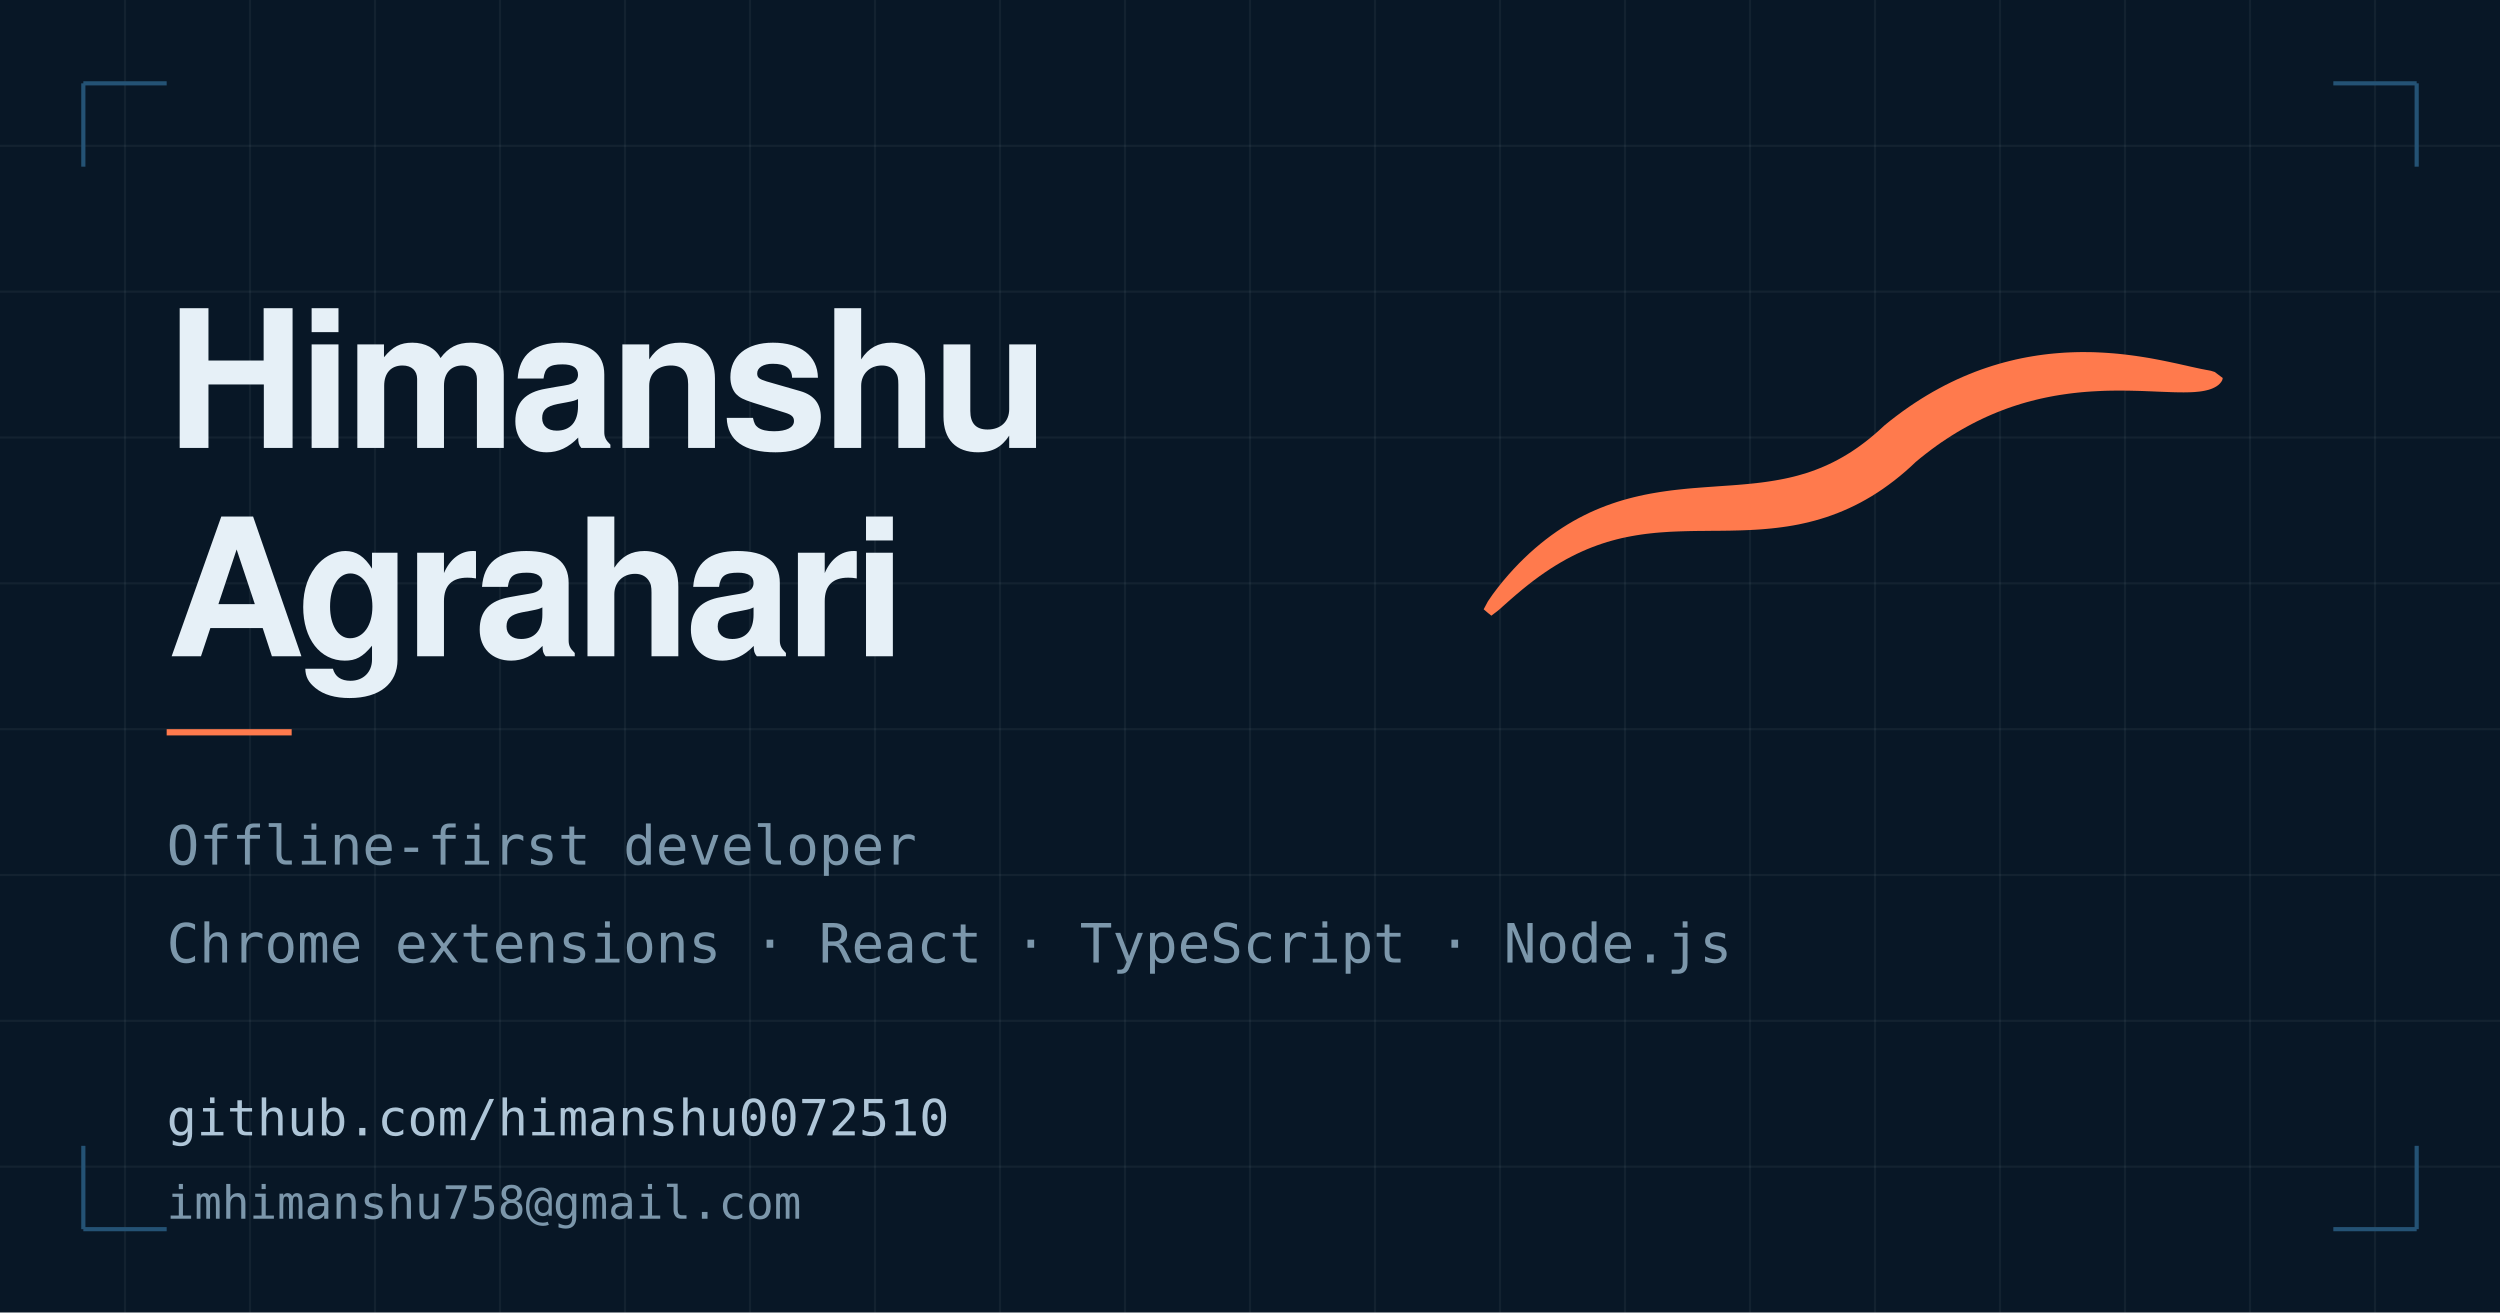
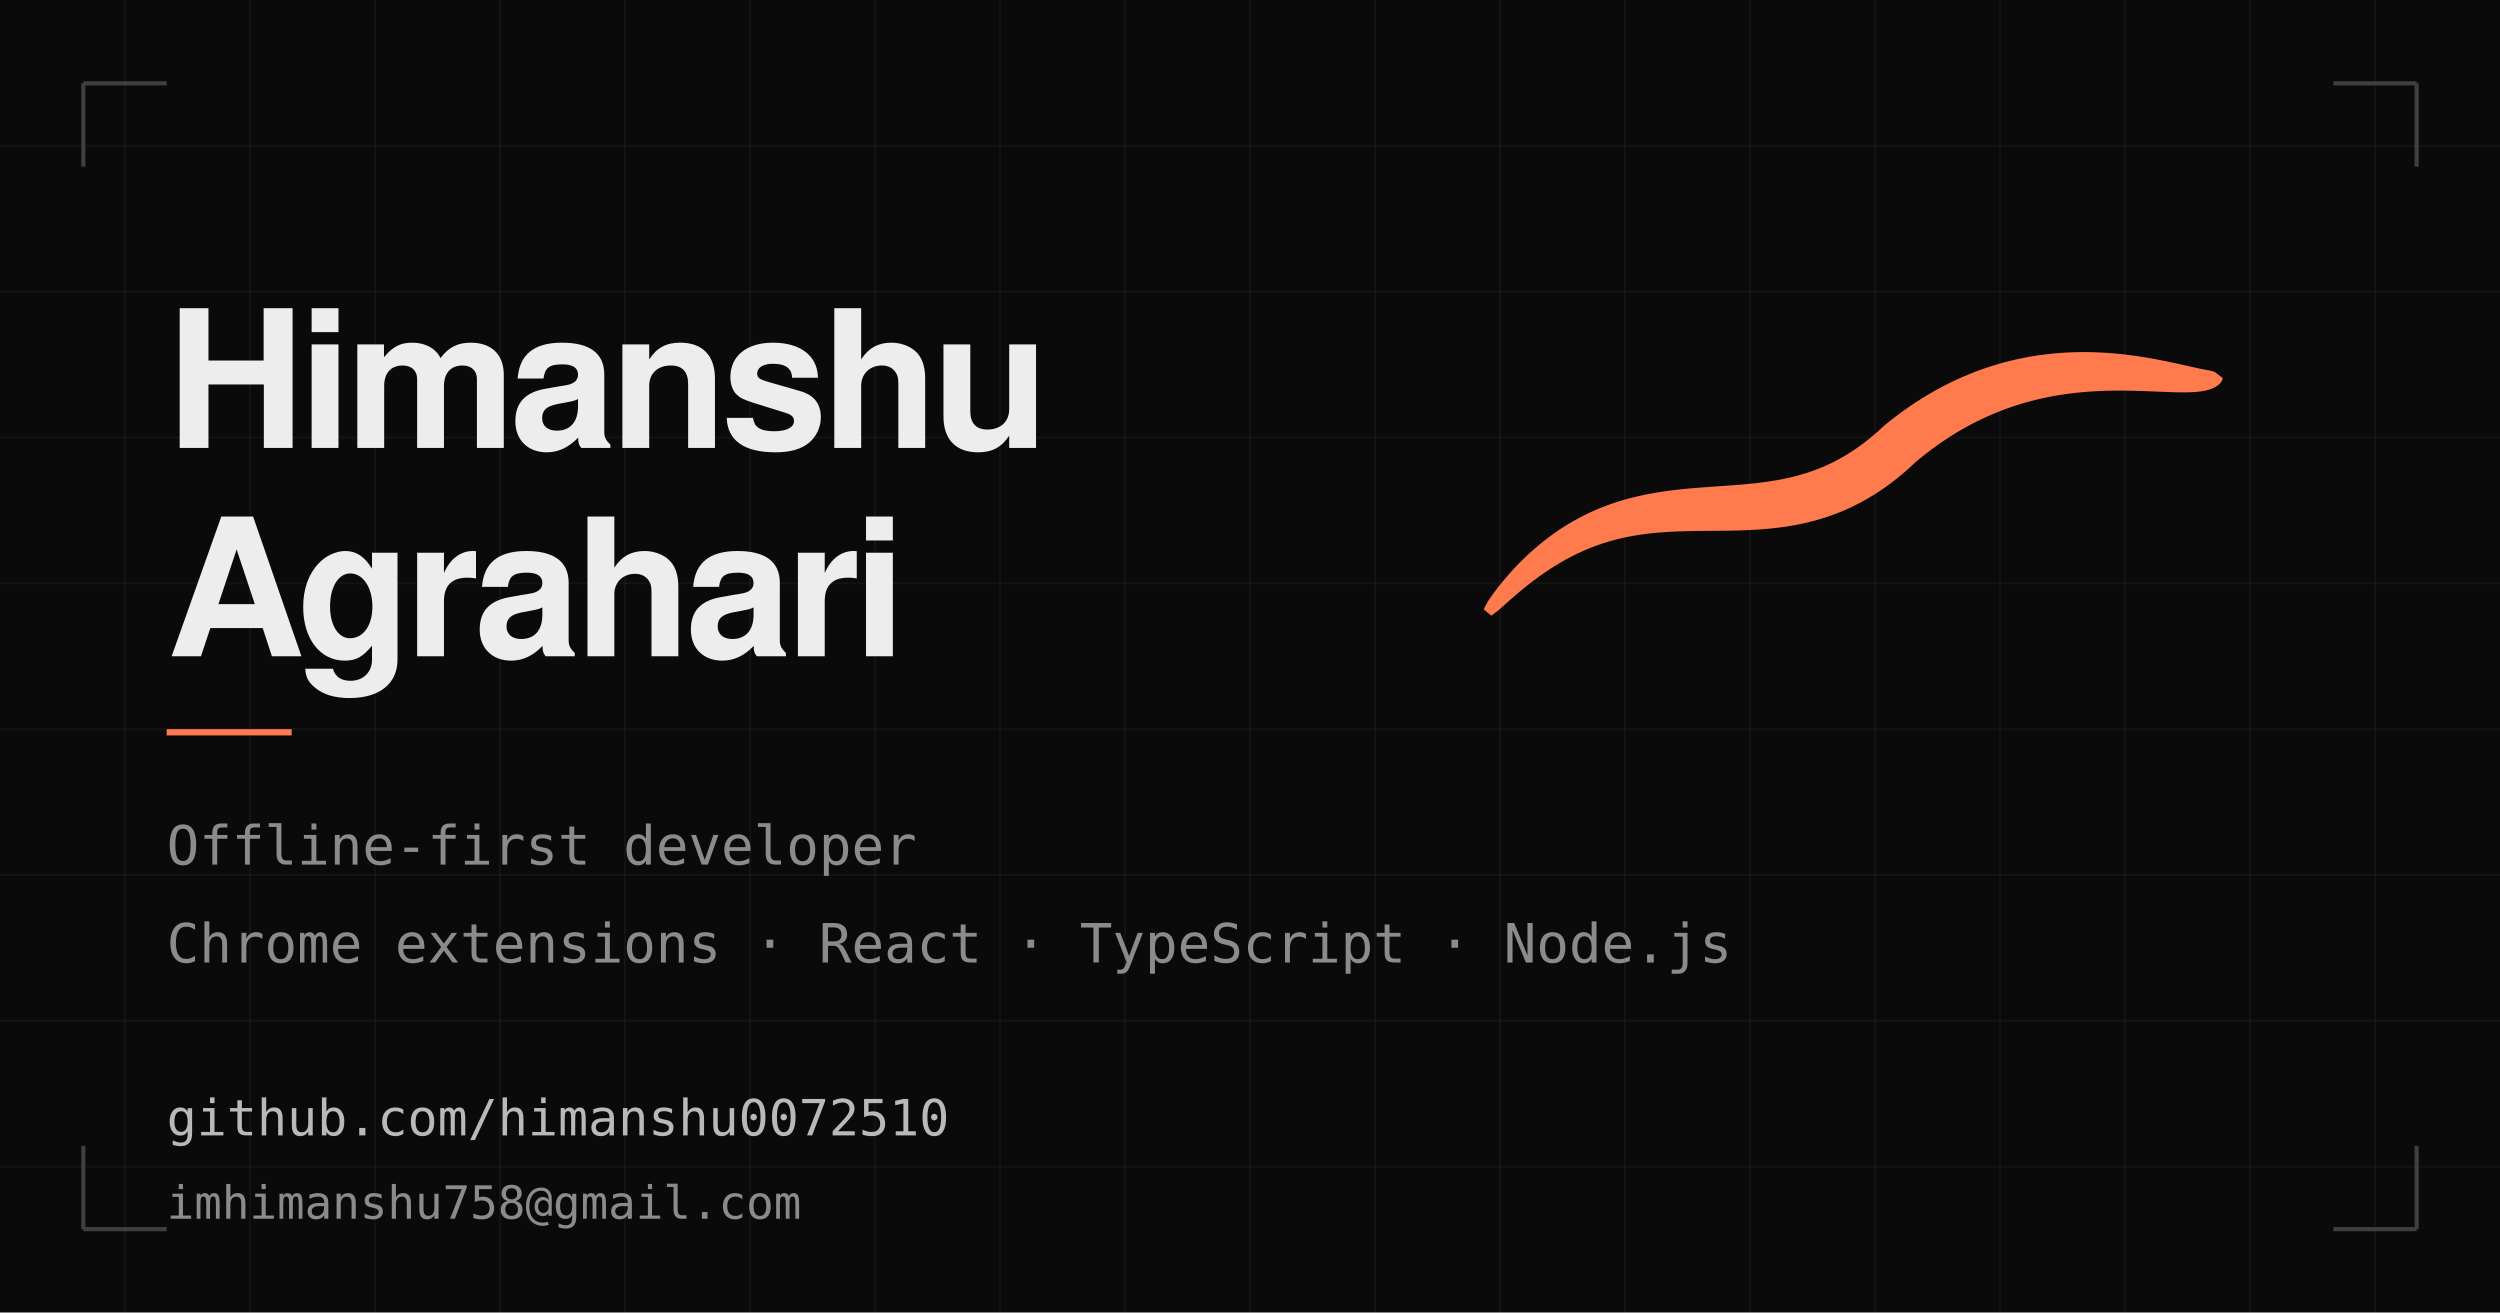
<svg xmlns="http://www.w3.org/2000/svg" width="1200" height="630" viewBox="0 0 1200 630">
-   <rect width="1200" height="630" fill="#081726" />
-   <g stroke="#E6F0F7" stroke-opacity="0.05">
+   <rect width="1200" height="630" fill="#0a0a0a" />
+   <g stroke="#ededed" stroke-opacity="0.04">
    <path d="M0 70h1200M0 140h1200M0 210h1200M0 280h1200M0 350h1200M0 420h1200M0 490h1200M0 560h1200" />
    <path d="M60 0v630M120 0v630M180 0v630M240 0v630M300 0v630M360 0v630M420 0v630M480 0v630M540 0v630M600 0v630M660 0v630M720 0v630M780 0v630M840 0v630M900 0v630M960 0v630M1020 0v630M1080 0v630M1140 0v630" />
  </g>
  <g transform="translate(690 120) scale(1.5)">
-     <path d="M16 116 C64 58 104 104 148 62 C196 22 244 48 250 40" fill="none" stroke="#245274" stroke-width="1" stroke-dasharray="3 6" />
-     <path d="M17.23 117.02 L19.47 115.31 L21.47 113.53 L23.4 111.82 L25.3 110.18 L27.16 108.62 L29 107.14 L30.81 105.74 L32.6 104.42 L34.37 103.18 L36.12 102.01 L37.85 100.92 L39.56 99.9 L41.25 98.94 L42.93 98.06 L44.59 97.23 L46.23 96.47 L47.86 95.76 L49.48 95.11 L51.09 94.51 L52.68 93.96 L54.26 93.45 L55.84 93 L57.41 92.58 L58.97 92.2 L60.52 91.87 L62.07 91.57 L63.62 91.3 L65.16 91.06 L66.7 90.85 L68.25 90.67 L69.79 90.51 L71.33 90.38 L72.88 90.27 L74.43 90.17 L75.98 90.1 L77.54 90.04 L79.1 89.99 L80.67 89.95 L82.24 89.92 L83.82 89.9 L85.41 89.89 L87 89.87 L88.6 89.86 L90.22 89.85 L91.83 89.83 L93.46 89.81 L95.1 89.77 L96.75 89.73 L98.4 89.67 L100.07 89.6 L101.75 89.51 L103.44 89.4 L105.13 89.26 L106.84 89.1 L108.56 88.91 L110.29 88.69 L112.03 88.44 L113.78 88.15 L115.54 87.82 L117.3 87.44 L119.08 87.02 L120.86 86.56 L122.65 86.04 L124.45 85.48 L126.25 84.85 L128.06 84.17 L129.87 83.43 L131.68 82.63 L133.49 81.77 L135.31 80.84 L137.12 79.84 L138.93 78.78 L140.74 77.64 L142.55 76.43 L144.35 75.14 L146.15 73.79 L147.95 72.35 L149.74 70.84 L151.53 69.24 L153.31 67.56 L152.93 67.91 L154.59 66.53 L156.26 65.21 L157.92 63.94 L159.58 62.72 L161.23 61.56 L162.88 60.46 L164.52 59.4 L166.16 58.39 L167.79 57.43 L169.42 56.52 L171.04 55.65 L172.66 54.82 L174.27 54.04 L175.87 53.3 L177.47 52.6 L179.06 51.94 L180.64 51.32 L182.21 50.73 L183.78 50.18 L185.34 49.67 L186.9 49.18 L188.45 48.73 L189.98 48.32 L191.51 47.93 L193.03 47.57 L194.55 47.24 L196.05 46.94 L197.54 46.66 L199.03 46.41 L200.5 46.19 L201.97 45.98 L203.42 45.8 L204.86 45.64 L206.29 45.5 L207.7 45.38 L209.11 45.28 L210.5 45.2 L211.88 45.13 L213.24 45.07 L214.59 45.03 L215.92 45.01 L217.24 44.99 L218.54 44.99 L219.83 45 L221.1 45.01 L222.35 45.04 L223.58 45.07 L224.8 45.1 L226 45.14 L227.17 45.19 L228.33 45.23 L229.47 45.28 L230.59 45.33 L231.68 45.37 L232.75 45.41 L233.81 45.45 L234.84 45.49 L235.84 45.52 L236.83 45.54 L237.79 45.55 L238.73 45.56 L239.64 45.55 L240.53 45.53 L241.39 45.5 L242.24 45.45 L243.05 45.38 L243.85 45.3 L244.62 45.19 L245.36 45.06 L246.08 44.9 L246.78 44.72 L247.46 44.5 L248.11 44.24 L248.73 43.94 L249.32 43.6 L249.87 43.2 L250.36 42.74 L250.79 42.22 L251.13 41.63 L251.28 40.96 L248.72 39.04 L248.38 38.93 L248.15 38.86 L247.94 38.79 L247.71 38.72 L247.47 38.65 L247.19 38.59 L246.87 38.53 L246.51 38.46 L246.1 38.39 L245.64 38.3 L245.14 38.2 L244.6 38.1 L244.01 37.98 L243.38 37.84 L242.71 37.7 L242 37.54 L241.25 37.38 L240.46 37.2 L239.64 37.01 L238.77 36.82 L237.88 36.62 L236.95 36.41 L235.98 36.2 L234.98 35.99 L233.95 35.77 L232.89 35.55 L231.79 35.33 L230.66 35.11 L229.51 34.89 L228.32 34.67 L227.1 34.46 L225.86 34.26 L224.58 34.06 L223.28 33.87 L221.95 33.69 L220.59 33.52 L219.21 33.36 L217.8 33.21 L216.37 33.08 L214.91 32.97 L213.43 32.87 L211.92 32.79 L210.39 32.72 L208.84 32.68 L207.26 32.67 L205.66 32.67 L204.05 32.7 L202.41 32.76 L200.75 32.84 L199.07 32.96 L197.37 33.1 L195.65 33.27 L193.92 33.48 L192.17 33.72 L190.4 34 L188.62 34.31 L186.82 34.66 L185.01 35.05 L183.18 35.49 L181.34 35.96 L179.49 36.48 L177.63 37.04 L175.76 37.65 L173.87 38.3 L171.98 39 L170.08 39.76 L168.17 40.56 L166.26 41.41 L164.34 42.32 L162.41 43.28 L160.49 44.3 L158.55 45.37 L156.62 46.5 L154.68 47.69 L152.75 48.93 L150.81 50.24 L148.87 51.61 L146.94 53.04 L145 54.53 L143.07 56.09 L142.69 56.44 L141.17 57.83 L139.67 59.14 L138.18 60.38 L136.7 61.54 L135.23 62.64 L133.78 63.66 L132.33 64.63 L130.88 65.53 L129.45 66.37 L128.02 67.16 L126.6 67.9 L125.18 68.58 L123.76 69.22 L122.35 69.81 L120.93 70.37 L119.52 70.88 L118.1 71.35 L116.68 71.78 L115.25 72.19 L113.82 72.56 L112.38 72.9 L110.94 73.21 L109.48 73.49 L108.02 73.75 L106.55 73.99 L105.07 74.21 L103.58 74.41 L102.08 74.59 L100.56 74.75 L99.04 74.9 L97.5 75.04 L95.96 75.17 L94.4 75.29 L92.83 75.4 L91.25 75.51 L89.66 75.62 L88.05 75.74 L86.44 75.85 L84.82 75.97 L83.18 76.1 L81.53 76.23 L79.87 76.38 L78.21 76.55 L76.53 76.73 L74.84 76.93 L73.14 77.16 L71.44 77.41 L69.72 77.69 L68 77.99 L66.27 78.33 L64.53 78.71 L62.79 79.12 L61.04 79.57 L59.28 80.06 L57.52 80.6 L55.76 81.19 L54 81.82 L52.23 82.51 L50.46 83.25 L48.69 84.04 L46.93 84.9 L45.16 85.81 L43.4 86.78 L41.64 87.82 L39.88 88.93 L38.13 90.1 L36.38 91.34 L34.64 92.65 L32.91 94.03 L31.18 95.49 L29.45 97.02 L27.74 98.64 L26.03 100.33 L24.34 102.11 L22.65 103.98 L20.98 105.94 L19.33 107.99 L17.7 110.15 L16.13 112.43 L14.77 114.98 Z" fill="#FF7A4D" />
+     <path d="M16 116 C64 58 104 104 148 62 C196 22 244 48 250 40" fill="none" stroke="#3f3f3f" stroke-width="1" stroke-dasharray="3 6" />
+     <path d="M17.23 117.02 L19.47 115.31 L21.47 113.53 L23.4 111.82 L25.3 110.18 L27.16 108.62 L29 107.14 L30.81 105.74 L32.6 104.42 L34.37 103.18 L36.12 102.01 L37.85 100.92 L39.56 99.9 L41.25 98.94 L42.93 98.06 L44.59 97.23 L46.23 96.47 L47.86 95.76 L49.48 95.11 L51.09 94.51 L52.68 93.96 L54.26 93.45 L55.84 93 L57.41 92.58 L58.97 92.2 L60.52 91.87 L62.07 91.57 L63.62 91.3 L65.16 91.06 L66.7 90.85 L68.25 90.67 L69.79 90.51 L71.33 90.38 L72.88 90.27 L74.43 90.17 L75.98 90.1 L77.54 90.04 L79.1 89.99 L80.67 89.95 L82.24 89.92 L83.82 89.9 L85.41 89.89 L87 89.87 L88.6 89.86 L90.22 89.85 L91.83 89.83 L93.46 89.81 L95.1 89.77 L96.75 89.73 L98.4 89.67 L100.07 89.6 L101.75 89.51 L103.44 89.4 L105.13 89.26 L106.84 89.1 L108.56 88.91 L110.29 88.69 L112.03 88.44 L113.78 88.15 L115.54 87.82 L117.3 87.44 L119.08 87.02 L120.86 86.56 L122.65 86.04 L124.45 85.48 L126.25 84.85 L128.06 84.17 L129.87 83.43 L131.68 82.63 L133.49 81.77 L135.31 80.84 L137.12 79.84 L138.93 78.78 L140.74 77.64 L142.55 76.43 L144.35 75.14 L146.15 73.79 L147.95 72.35 L149.74 70.84 L151.53 69.24 L153.31 67.56 L152.93 67.91 L154.59 66.53 L156.26 65.21 L157.92 63.94 L159.58 62.72 L161.23 61.56 L162.88 60.46 L164.52 59.4 L166.16 58.39 L167.79 57.43 L169.42 56.52 L171.04 55.65 L172.66 54.82 L174.27 54.04 L175.87 53.3 L177.47 52.6 L179.06 51.94 L180.64 51.32 L182.21 50.73 L183.78 50.18 L185.34 49.67 L186.9 49.18 L188.45 48.73 L189.98 48.32 L191.51 47.93 L193.03 47.57 L194.55 47.24 L196.05 46.94 L197.54 46.66 L199.03 46.41 L200.5 46.19 L201.97 45.98 L203.42 45.8 L204.86 45.64 L206.29 45.5 L207.7 45.38 L209.11 45.28 L210.5 45.2 L211.88 45.13 L213.24 45.07 L214.59 45.03 L215.92 45.01 L217.24 44.99 L218.54 44.99 L219.83 45 L221.1 45.01 L222.35 45.04 L223.58 45.07 L224.8 45.1 L226 45.14 L227.17 45.19 L228.33 45.23 L229.47 45.28 L230.59 45.33 L231.68 45.37 L232.75 45.41 L233.81 45.45 L234.84 45.49 L235.84 45.52 L236.83 45.54 L237.79 45.55 L238.73 45.56 L239.64 45.55 L240.53 45.53 L241.39 45.5 L242.24 45.45 L243.05 45.38 L243.85 45.3 L244.62 45.19 L245.36 45.06 L246.08 44.9 L246.78 44.72 L247.46 44.5 L248.11 44.24 L248.73 43.94 L249.32 43.6 L249.87 43.2 L250.36 42.74 L250.79 42.22 L251.13 41.63 L251.28 40.96 L248.72 39.04 L248.38 38.93 L248.15 38.86 L247.94 38.79 L247.71 38.72 L247.47 38.65 L247.19 38.59 L246.87 38.53 L246.51 38.46 L246.1 38.39 L245.64 38.3 L245.14 38.2 L244.6 38.1 L244.01 37.98 L243.38 37.84 L242.71 37.7 L242 37.54 L241.25 37.38 L240.46 37.2 L239.64 37.01 L238.77 36.82 L237.88 36.62 L236.95 36.41 L235.98 36.2 L234.98 35.99 L233.95 35.77 L232.89 35.55 L231.79 35.33 L230.66 35.11 L229.51 34.89 L228.32 34.67 L227.1 34.46 L225.86 34.26 L224.58 34.06 L223.28 33.87 L221.95 33.69 L220.59 33.52 L219.21 33.36 L217.8 33.21 L216.37 33.08 L214.91 32.97 L213.43 32.87 L211.92 32.79 L210.39 32.72 L208.84 32.68 L207.26 32.67 L205.66 32.67 L204.05 32.7 L202.41 32.76 L200.75 32.84 L199.07 32.96 L197.37 33.1 L195.65 33.27 L193.92 33.48 L192.17 33.72 L190.4 34 L188.62 34.31 L186.82 34.66 L185.01 35.05 L183.18 35.49 L181.34 35.96 L179.49 36.48 L177.63 37.04 L175.76 37.65 L173.87 38.3 L171.98 39 L170.08 39.76 L168.17 40.56 L166.26 41.41 L164.34 42.32 L162.41 43.28 L160.49 44.3 L158.55 45.37 L156.62 46.5 L154.68 47.69 L152.75 48.93 L150.81 50.24 L148.87 51.61 L146.94 53.04 L145 54.53 L143.07 56.09 L142.69 56.44 L141.17 57.83 L139.67 59.14 L138.18 60.38 L136.7 61.54 L135.23 62.64 L133.78 63.66 L132.33 64.63 L130.88 65.53 L129.45 66.37 L128.02 67.16 L126.6 67.9 L125.18 68.58 L123.76 69.22 L122.35 69.81 L120.93 70.37 L119.52 70.88 L118.1 71.35 L116.68 71.78 L115.25 72.19 L113.82 72.56 L112.38 72.9 L110.94 73.21 L109.48 73.49 L108.02 73.75 L106.55 73.99 L105.07 74.21 L103.58 74.41 L102.08 74.59 L100.56 74.75 L99.04 74.9 L97.5 75.04 L95.96 75.17 L94.4 75.29 L92.83 75.4 L91.25 75.51 L89.66 75.62 L88.05 75.74 L86.44 75.85 L84.82 75.97 L83.18 76.1 L81.53 76.23 L79.87 76.38 L78.21 76.55 L76.53 76.73 L74.84 76.93 L73.14 77.16 L71.44 77.41 L69.72 77.69 L68 77.99 L66.27 78.33 L64.53 78.71 L62.79 79.12 L61.04 79.57 L59.28 80.06 L57.52 80.6 L55.76 81.19 L54 81.82 L52.23 82.51 L50.46 83.25 L48.69 84.04 L46.93 84.9 L45.16 85.81 L43.4 86.78 L41.64 87.82 L39.88 88.93 L38.13 90.1 L36.38 91.34 L34.64 92.65 L32.91 94.03 L31.18 95.49 L29.45 97.02 L27.74 98.64 L26.03 100.33 L24.34 102.11 L22.65 103.98 L20.98 105.94 L19.33 107.99 L17.7 110.15 L16.13 112.43 L14.77 114.98 Z" fill="#ff7a4d" />
  </g>
-   <text x="80" y="215" font-family="Helvetica, Arial, sans-serif" font-size="92" font-weight="800" letter-spacing="-3" fill="#E6F0F7">Himanshu</text>
-   <text x="80" y="315" font-family="Helvetica, Arial, sans-serif" font-size="92" font-weight="800" letter-spacing="-3" fill="#E6F0F7">Agrahari</text>
-   <rect x="80" y="350" width="60" height="3" fill="#FF7A4D" />
-   <text x="80" y="415" font-family="monospace" font-size="26" fill="#7C97AB">Offline-first developer</text>
-   <text x="80" y="462" font-family="monospace" font-size="26" fill="#7C97AB">Chrome extensions · React · TypeScript · Node.js</text>
-   <text x="80" y="545" font-family="monospace" font-size="24" fill="#AFC6D8">github.com/himanshu0072510</text>
-   <text x="80" y="585" font-family="monospace" font-size="22" fill="#7C97AB">imhimanshu758@gmail.com</text>
-   <g stroke="#245274" stroke-width="2">
+   <text x="80" y="215" font-family="Helvetica, Arial, sans-serif" font-size="92" font-weight="800" letter-spacing="-3" fill="#ededed">Himanshu</text>
+   <text x="80" y="315" font-family="Helvetica, Arial, sans-serif" font-size="92" font-weight="800" letter-spacing="-3" fill="#ededed">Agrahari</text>
+   <rect x="80" y="350" width="60" height="3" fill="#ff7a4d" />
+   <text x="80" y="415" font-family="monospace" font-size="26" fill="#8b8b8b">Offline-first developer</text>
+   <text x="80" y="462" font-family="monospace" font-size="26" fill="#8b8b8b">Chrome extensions · React · TypeScript · Node.js</text>
+   <text x="80" y="545" font-family="monospace" font-size="24" fill="#b9b9b9">github.com/himanshu0072510</text>
+   <text x="80" y="585" font-family="monospace" font-size="22" fill="#8b8b8b">imhimanshu758@gmail.com</text>
+   <g stroke="#3f3f3f" stroke-width="2">
    <path d="M40 40h40M40 40v40" />
    <path d="M1160 40h-40M1160 40v40" />
    <path d="M40 590h40M40 590v-40" />
    <path d="M1160 590h-40M1160 590v-40" />
  </g>
</svg>
